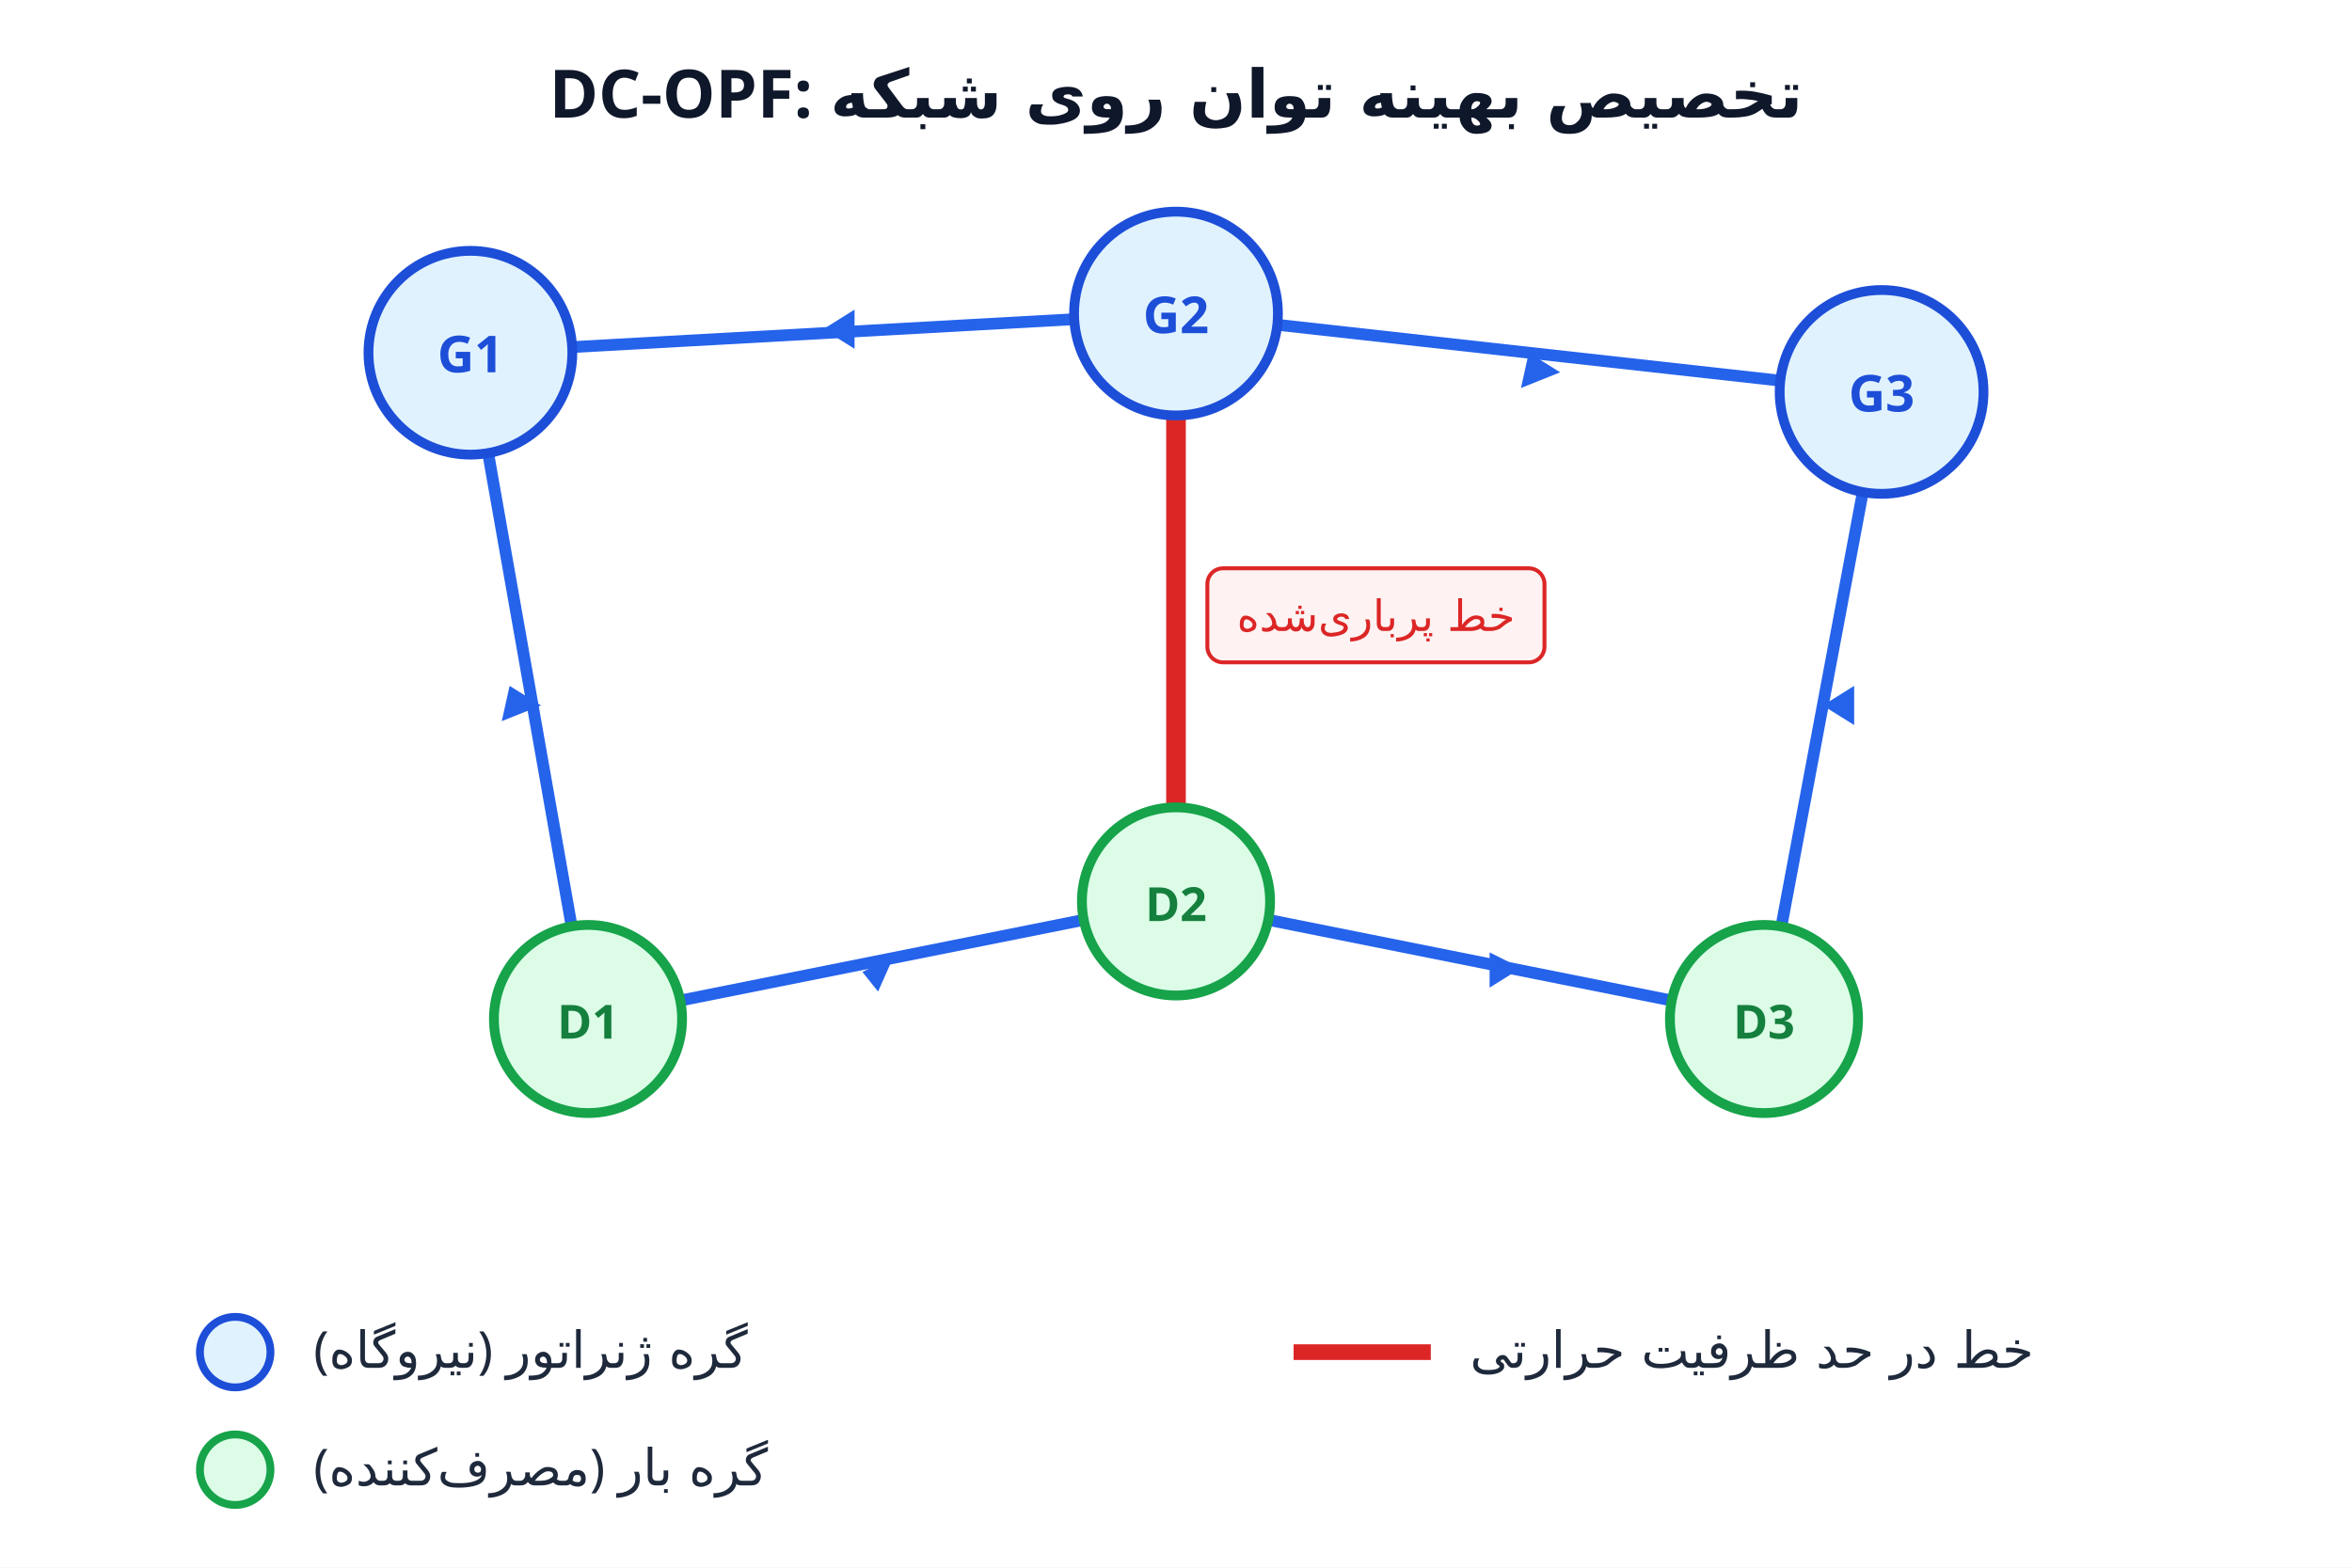
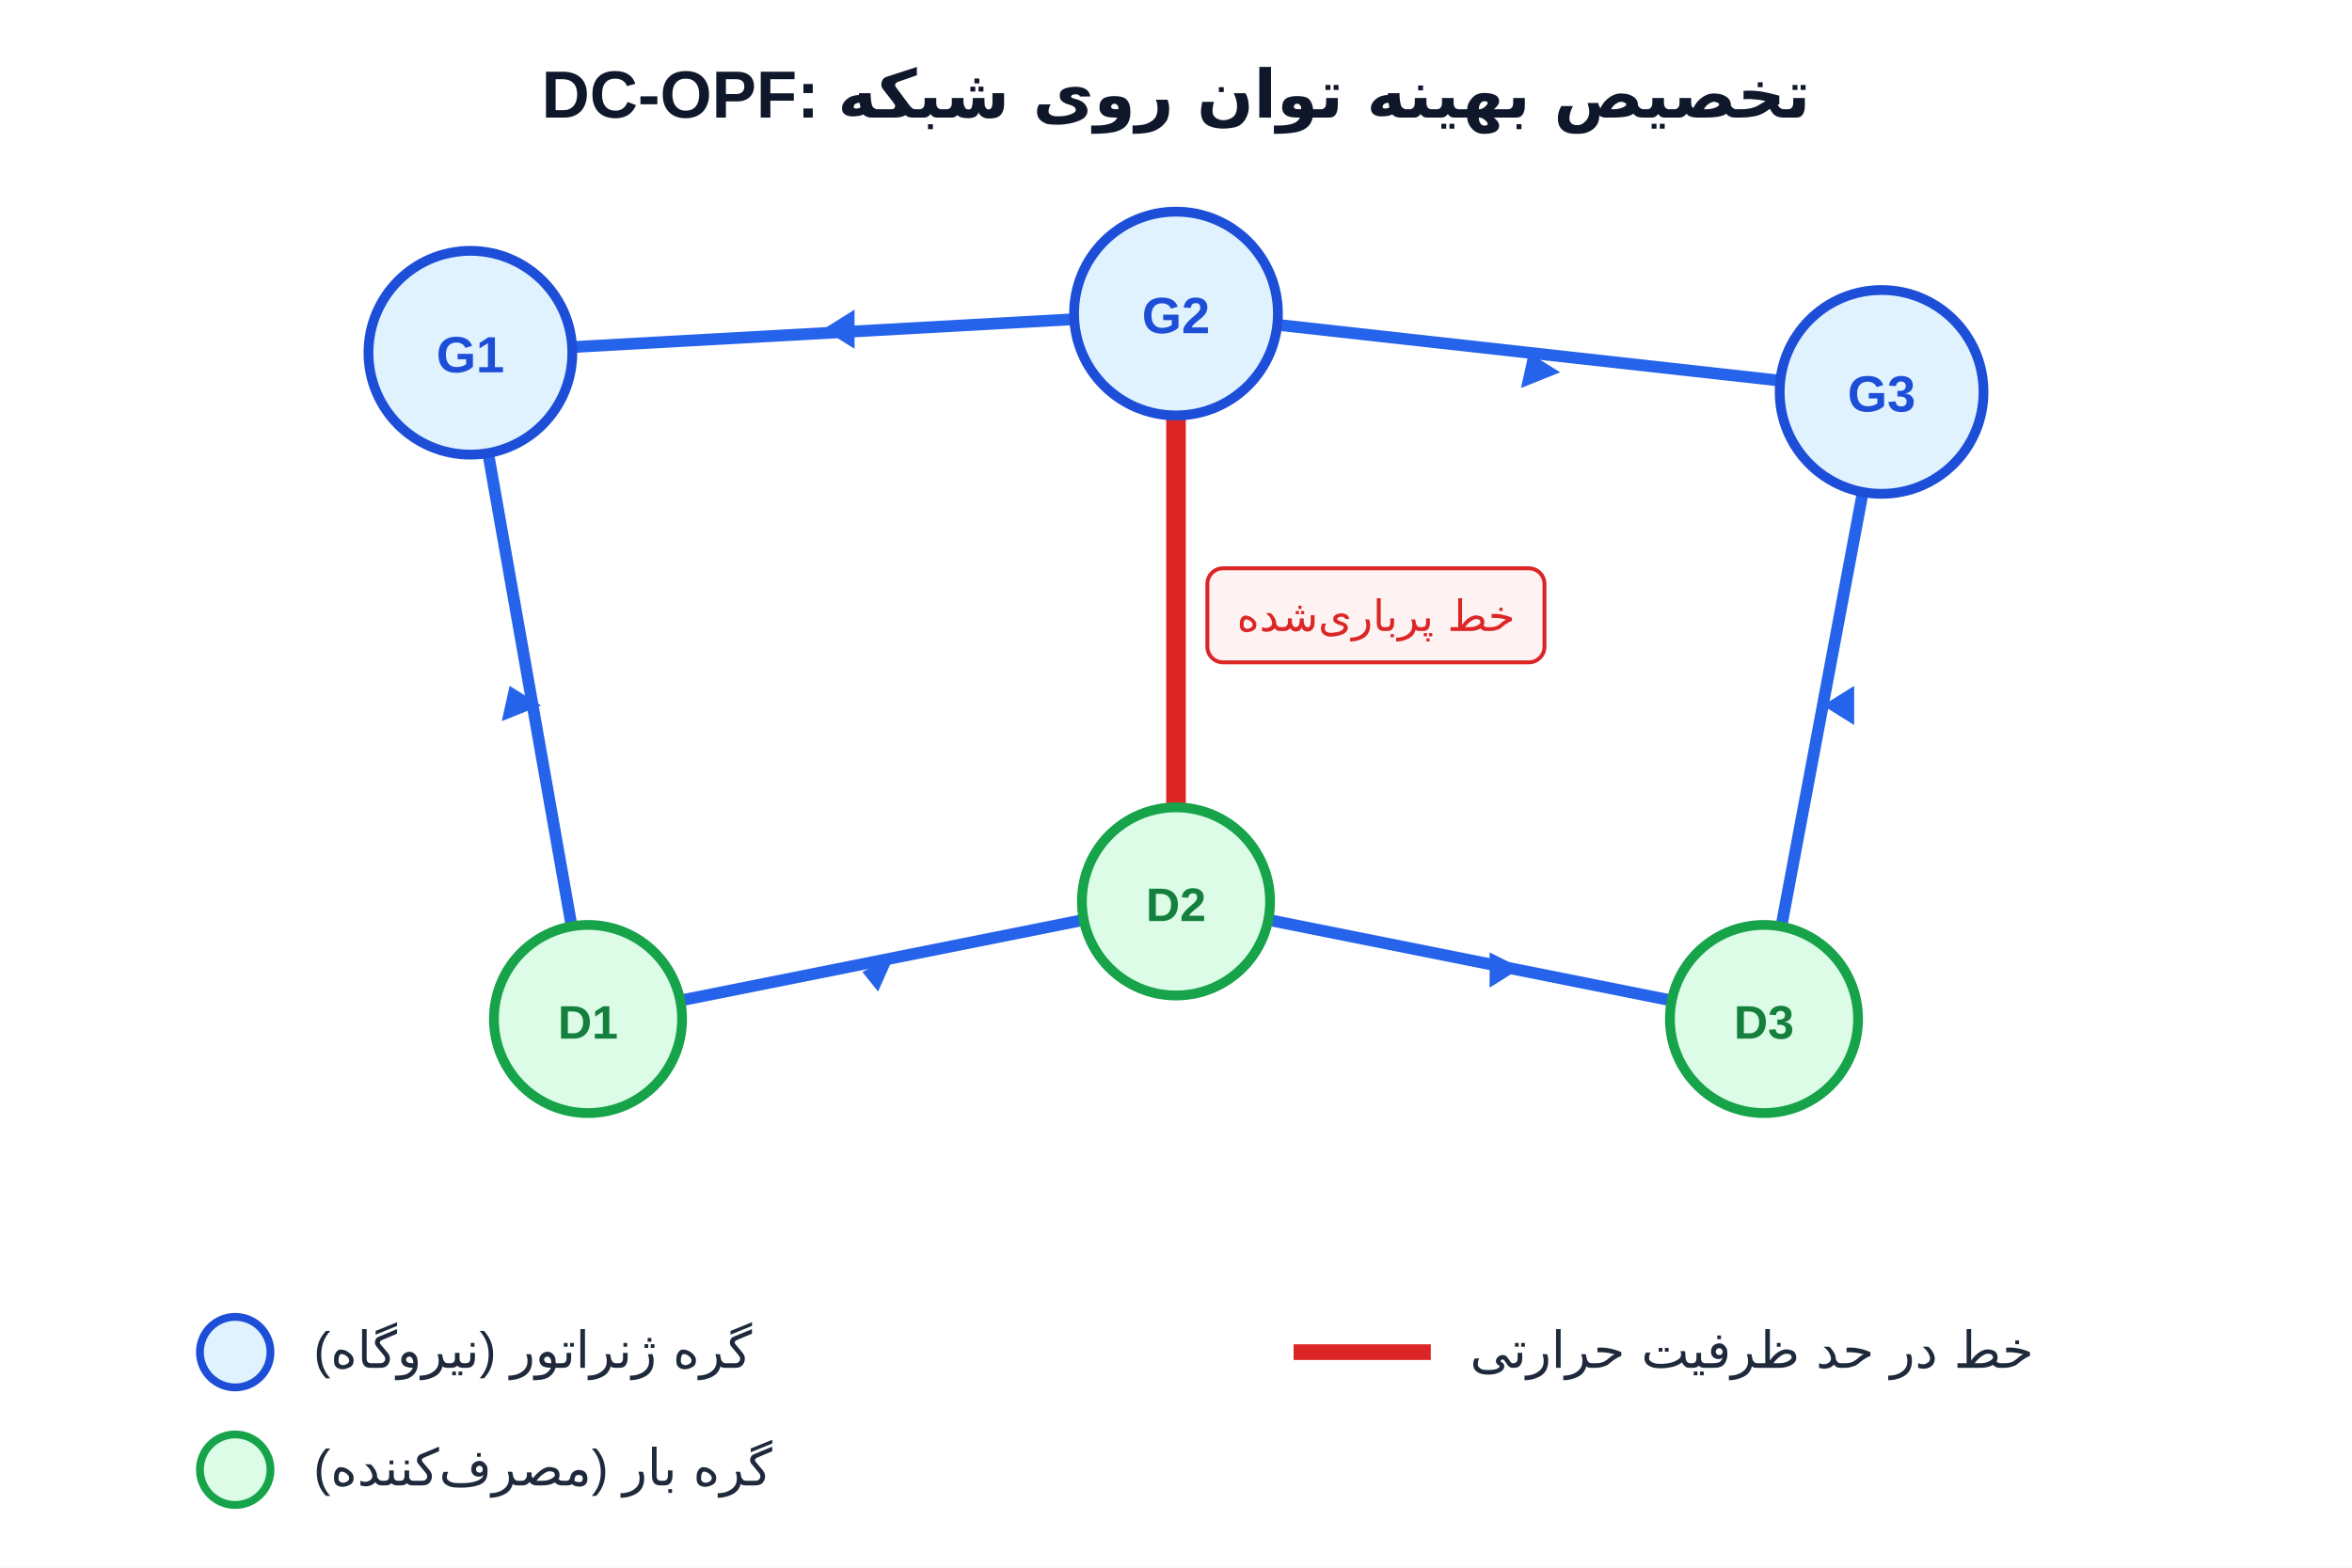
<svg xmlns="http://www.w3.org/2000/svg" viewBox="0 0 600 400">
  <rect x="0" y="0" width="600" height="400" fill="#ffffff" />
  <line x1="120" y1="90" x2="300" y2="80" stroke="#2563eb" stroke-width="3" />
  <line x1="300" y1="80" x2="480" y2="100" stroke="#2563eb" stroke-width="3" />
  <line x1="120" y1="90" x2="150" y2="260" stroke="#2563eb" stroke-width="3" />
  <line x1="300" y1="80" x2="300" y2="230" stroke="#dc2626" stroke-width="5" />
  <line x1="480" y1="100" x2="450" y2="260" stroke="#2563eb" stroke-width="3" />
  <line x1="150" y1="260" x2="300" y2="230" stroke="#2563eb" stroke-width="3" />
  <line x1="300" y1="230" x2="450" y2="260" stroke="#2563eb" stroke-width="3" />
  <polygon points="210,84 218,79 218,89" fill="#2563eb" />
  <polygon points="390,90 398,95 388,99" fill="#2563eb" />
  <polygon points="130,175 138,180 128,184" fill="#2563eb" />
  <polygon points="465,180 473,175 473,185" fill="#2563eb" />
  <polygon points="220,248 228,244 224,253" fill="#2563eb" />
  <polygon points="380,243 388,247 380,252" fill="#2563eb" />
  <rect x="308" y="145" width="86" height="24" rx="4" fill="#fef2f2" stroke="#dc2626" />
-   <text x="351" y="161" font-size="11" fill="#dc2626" text-anchor="middle" font-family="Tahoma, sans-serif">خط پرباری‌شده</text>
+   <text x="351" y="161" font-size="11" fill="#dc2626" text-anchor="middle" font-family="Vazirmatn, Tahoma, Arial, sans-serif">خط پرباری‌شده</text>
  <circle cx="120" cy="90" r="26" fill="#e0f2fe" stroke="#1d4ed8" stroke-width="2.5" />
-   <text x="120" y="95" font-size="13" fill="#1d4ed8" text-anchor="middle" font-family="Tahoma, sans-serif" font-weight="bold">G1</text>
+   <text x="120" y="95" font-size="13" fill="#1d4ed8" text-anchor="middle" font-family="Vazirmatn, Tahoma, Arial, sans-serif" font-weight="bold">G1</text>
  <circle cx="300" cy="80" r="26" fill="#e0f2fe" stroke="#1d4ed8" stroke-width="2.5" />
-   <text x="300" y="85" font-size="13" fill="#1d4ed8" text-anchor="middle" font-family="Tahoma, sans-serif" font-weight="bold">G2</text>
+   <text x="300" y="85" font-size="13" fill="#1d4ed8" text-anchor="middle" font-family="Vazirmatn, Tahoma, Arial, sans-serif" font-weight="bold">G2</text>
  <circle cx="480" cy="100" r="26" fill="#e0f2fe" stroke="#1d4ed8" stroke-width="2.5" />
-   <text x="480" y="105" font-size="13" fill="#1d4ed8" text-anchor="middle" font-family="Tahoma, sans-serif" font-weight="bold">G3</text>
+   <text x="480" y="105" font-size="13" fill="#1d4ed8" text-anchor="middle" font-family="Vazirmatn, Tahoma, Arial, sans-serif" font-weight="bold">G3</text>
  <circle cx="150" cy="260" r="24" fill="#dcfce7" stroke="#16a34a" stroke-width="2.5" />
-   <text x="150" y="265" font-size="12" fill="#15803d" text-anchor="middle" font-family="Tahoma, sans-serif" font-weight="bold">D1</text>
+   <text x="150" y="265" font-size="12" fill="#15803d" text-anchor="middle" font-family="Vazirmatn, Tahoma, Arial, sans-serif" font-weight="bold">D1</text>
  <circle cx="300" cy="230" r="24" fill="#dcfce7" stroke="#16a34a" stroke-width="2.5" />
-   <text x="300" y="235" font-size="12" fill="#15803d" text-anchor="middle" font-family="Tahoma, sans-serif" font-weight="bold">D2</text>
+   <text x="300" y="235" font-size="12" fill="#15803d" text-anchor="middle" font-family="Vazirmatn, Tahoma, Arial, sans-serif" font-weight="bold">D2</text>
  <circle cx="450" cy="260" r="24" fill="#dcfce7" stroke="#16a34a" stroke-width="2.5" />
-   <text x="450" y="265" font-size="12" fill="#15803d" text-anchor="middle" font-family="Tahoma, sans-serif" font-weight="bold">D3</text>
+   <text x="450" y="265" font-size="12" fill="#15803d" text-anchor="middle" font-family="Vazirmatn, Tahoma, Arial, sans-serif" font-weight="bold">D3</text>
  <circle cx="60" cy="345" r="9" fill="#e0f2fe" stroke="#1d4ed8" stroke-width="2" />
-   <text x="80" y="349" font-size="13" fill="#1e293b" font-family="Tahoma, sans-serif">گره ژنراتور (نیروگاه)</text>
+   <text x="80" y="349" font-size="13" fill="#1e293b" font-family="Vazirmatn, Tahoma, Arial, sans-serif">گره ژنراتور (نیروگاه)</text>
  <circle cx="60" cy="375" r="9" fill="#dcfce7" stroke="#16a34a" stroke-width="2" />
-   <text x="80" y="379" font-size="13" fill="#1e293b" font-family="Tahoma, sans-serif">گره بار (مصرف‌کننده)</text>
+   <text x="80" y="379" font-size="13" fill="#1e293b" font-family="Vazirmatn, Tahoma, Arial, sans-serif">گره بار (مصرف‌کننده)</text>
  <line x1="330" y1="345" x2="365" y2="345" stroke="#dc2626" stroke-width="4" />
-   <text x="375" y="349" font-size="13" fill="#1e293b" font-family="Tahoma, sans-serif">خط در حد ظرفیت حرارتی</text>
-   <text x="300" y="30" font-size="17" fill="#0f172a" text-anchor="middle" font-family="Tahoma, sans-serif" font-weight="bold">DC-OPF: تخصیص بهینه توان روی شبکه</text>
+   <text x="375" y="349" font-size="13" fill="#1e293b" font-family="Vazirmatn, Tahoma, Arial, sans-serif">خط در حد ظرفیت حرارتی</text>
+   <text x="300" y="30" font-size="17" fill="#0f172a" text-anchor="middle" font-family="Vazirmatn, Tahoma, Arial, sans-serif" font-weight="bold">DC-OPF: تخصیص بهینه توان روی شبکه</text>
</svg>
